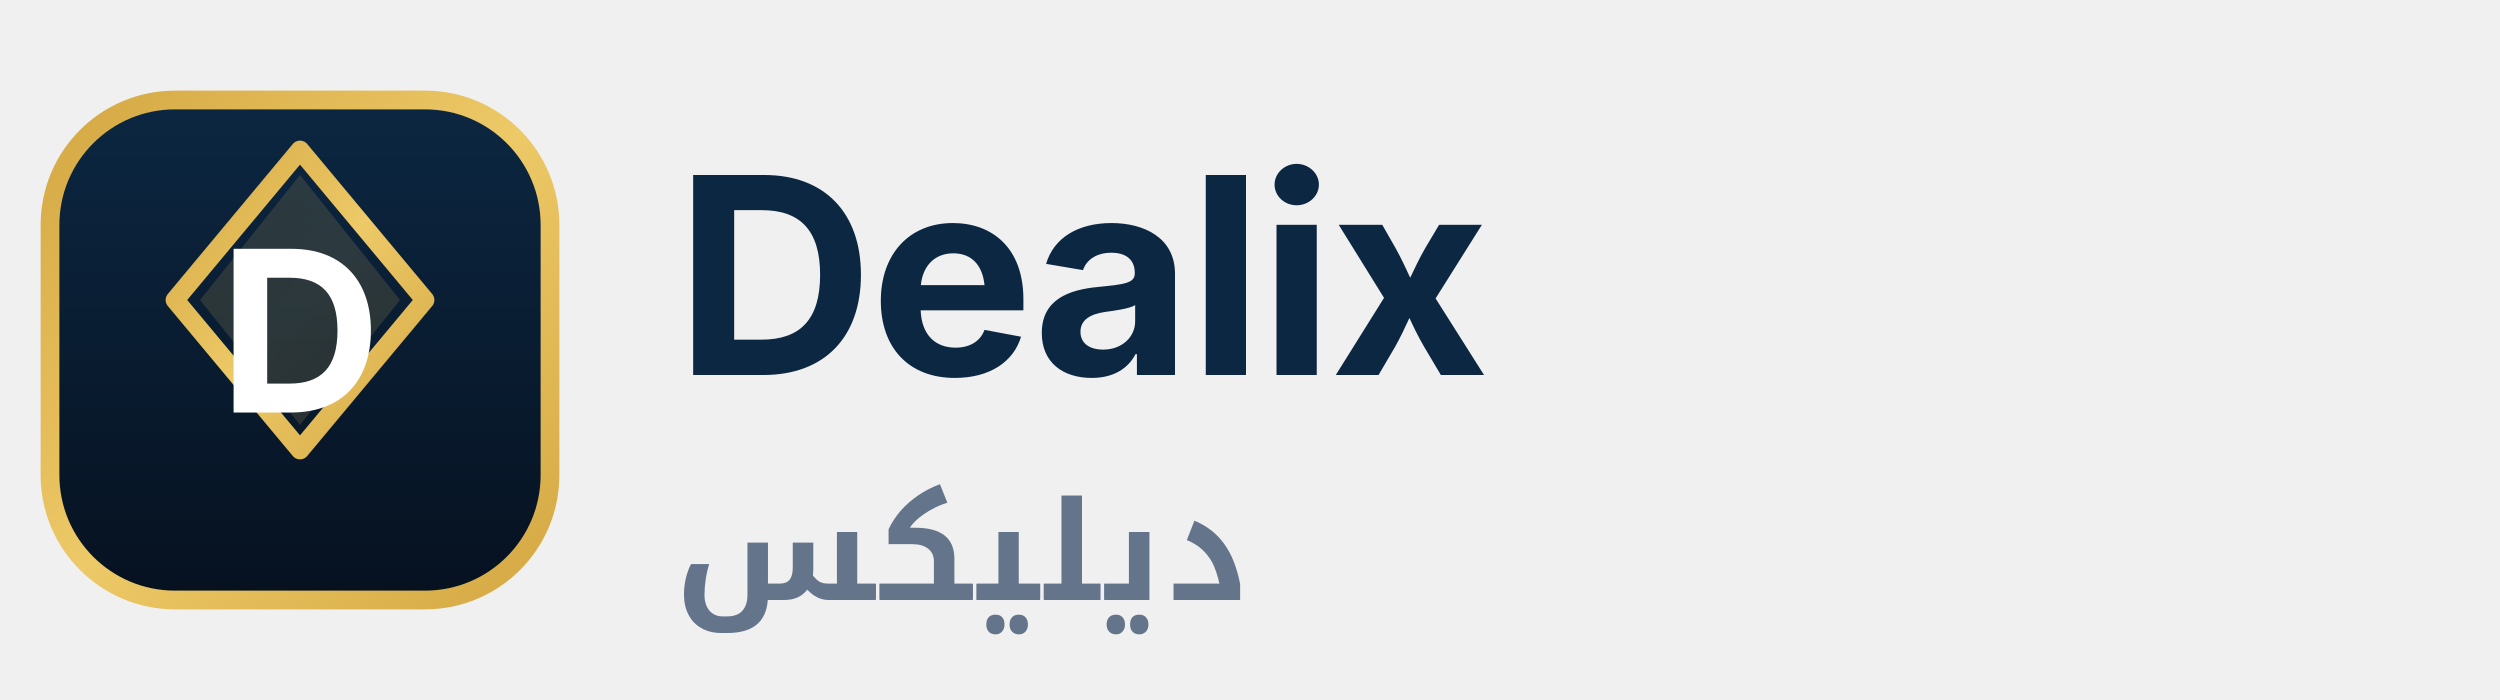
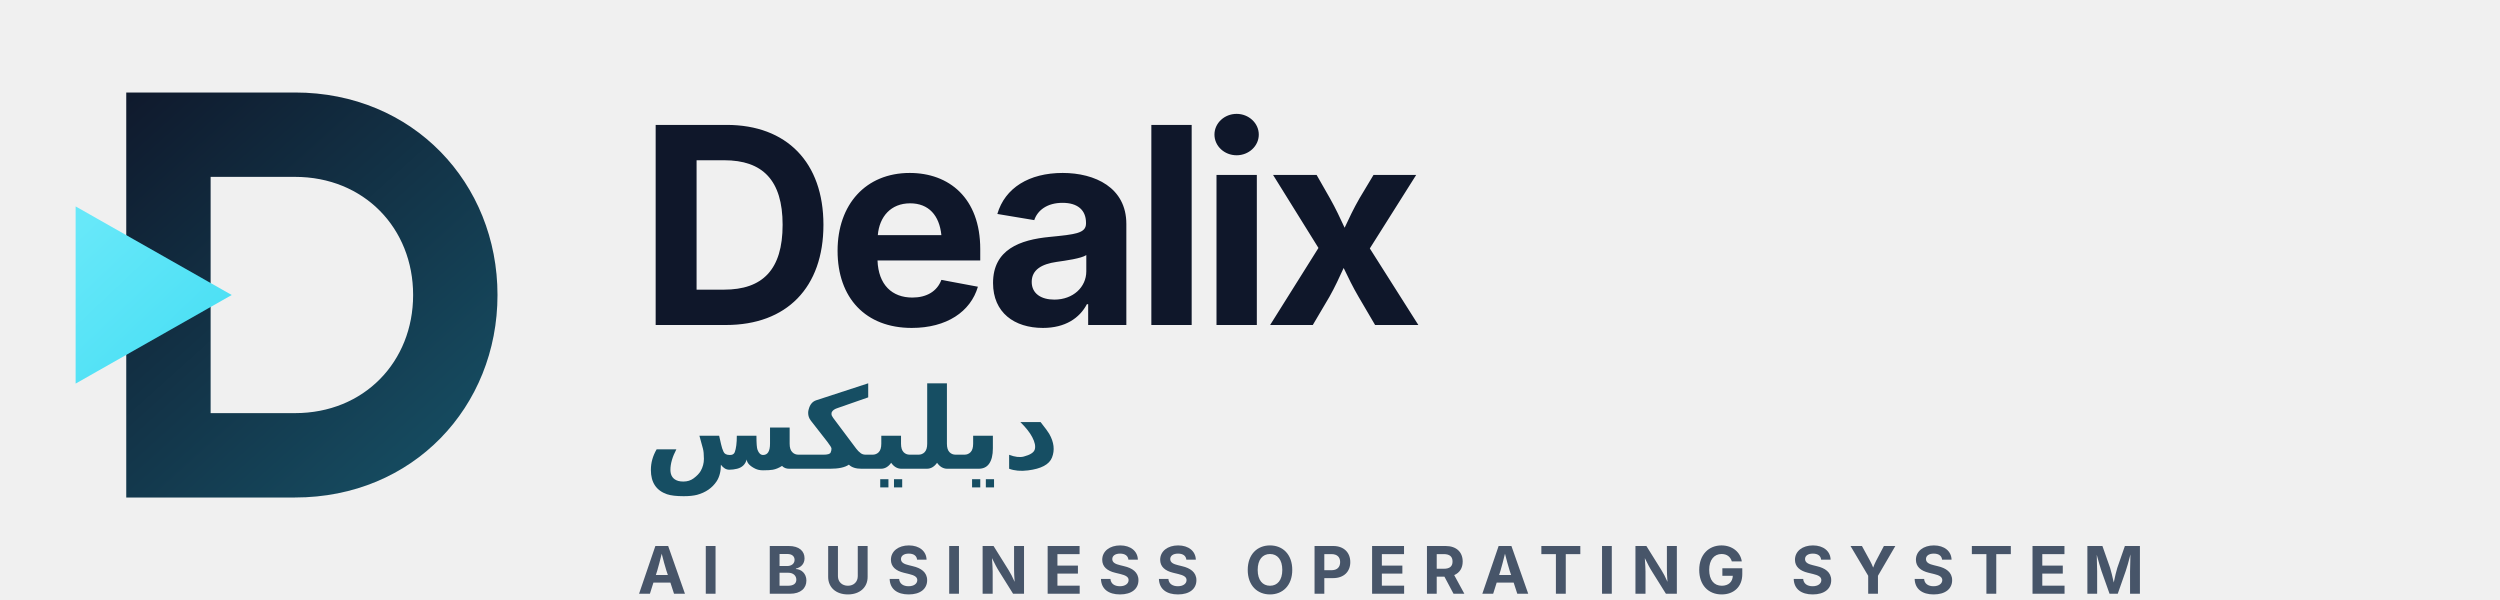
- <svg xmlns="http://www.w3.org/2000/svg" width="200" height="56" viewBox="0 0 200 56" fill="none">
+ <svg xmlns="http://www.w3.org/2000/svg" viewBox="0 0 400 96" width="400" height="96" role="img" aria-label="Dealix — AI Business Operating System">
  <defs>
-     <linearGradient id="l-gold-grad" x1="0" y1="0" x2="1" y2="1">
-       <stop offset="0%" stop-color="#d4a843" />
-       <stop offset="50%" stop-color="#edc967" />
-       <stop offset="100%" stop-color="#d4a843" />
+     <linearGradient id="d" x1="8" y1="8" x2="80" y2="88" gradientUnits="userSpaceOnUse">
+       <stop offset="0" stop-color="#0F172A" />
+       <stop offset="0.58" stop-color="#164E63" />
+       <stop offset="1" stop-color="#0F172A" />
    </linearGradient>
-     <linearGradient id="l-navy-grad" x1="0" y1="0" x2="0" y2="1">
-       <stop offset="0%" stop-color="#0c2742" />
-       <stop offset="100%" stop-color="#06111f" />
+     <linearGradient id="s" x1="0" y1="30" x2="34" y2="66" gradientUnits="userSpaceOnUse">
+       <stop offset="0" stop-color="#67E8F9" />
+       <stop offset="1" stop-color="#22D3EE" />
    </linearGradient>
  </defs>
-   <rect x="4" y="8" width="40" height="40" rx="10" fill="url(#l-navy-grad)" />
-   <rect x="4" y="8" width="40" height="40" rx="10" stroke="url(#l-gold-grad)" stroke-width="1.5" />
-   <path d="M24 12L34 24L24 36L14 24L24 12Z" fill="none" stroke="url(#l-gold-grad)" stroke-width="1.5" stroke-linejoin="round" />
-   <path d="M24 14L32 24L24 34L16 24L24 14Z" fill="url(#l-gold-grad)" opacity="0.15" />
-   <text x="24" y="33" text-anchor="middle" font-family="'Inter','Helvetica Neue','Segoe UI',sans-serif" font-weight="700" font-size="18" fill="#ffffff">D</text>
-   <text x="54" y="30" font-family="'Inter','Helvetica Neue',sans-serif" font-weight="700" font-size="22" fill="#0c2742" letter-spacing="-0.3">Dealix</text>
-   <text x="54" y="48" font-family="'Noto Kufi Arabic','Cairo',sans-serif" font-weight="600" font-size="11" fill="#64748b" letter-spacing="0.5">ديليكس</text>
+   <g transform="translate(4 4) scale(1.35)">
+     <path fill="url(#d)" fill-rule="evenodd" clip-rule="evenodd" d="M12 8h20c14 0 24 10.75 24 24S46 56 32 56H12V8Zm10 10v28h10c8.2 0 14-6.1 14-14s-5.8-14-14-14H22Z" />
+     <path d="M6 21.5 24.5 32 6 42.5Z" fill="url(#s)" />
+   </g>
+   <g transform="translate(102 13)">
+     <text x="0" y="39" font-family="Inter, Arial, sans-serif" font-size="44" font-weight="750" letter-spacing="-1.5" fill="#0F172A">Dealix</text>
+     <text x="1" y="62" font-family="IBM Plex Sans Arabic, Arial, sans-serif" font-size="18" font-weight="600" fill="#164E63">ديليكس</text>
+     <text x="0" y="82" font-family="Inter, Arial, sans-serif" font-size="10.5" font-weight="650" letter-spacing="2.4" fill="#475569">AI BUSINESS OPERATING SYSTEM</text>
+   </g>
</svg>
